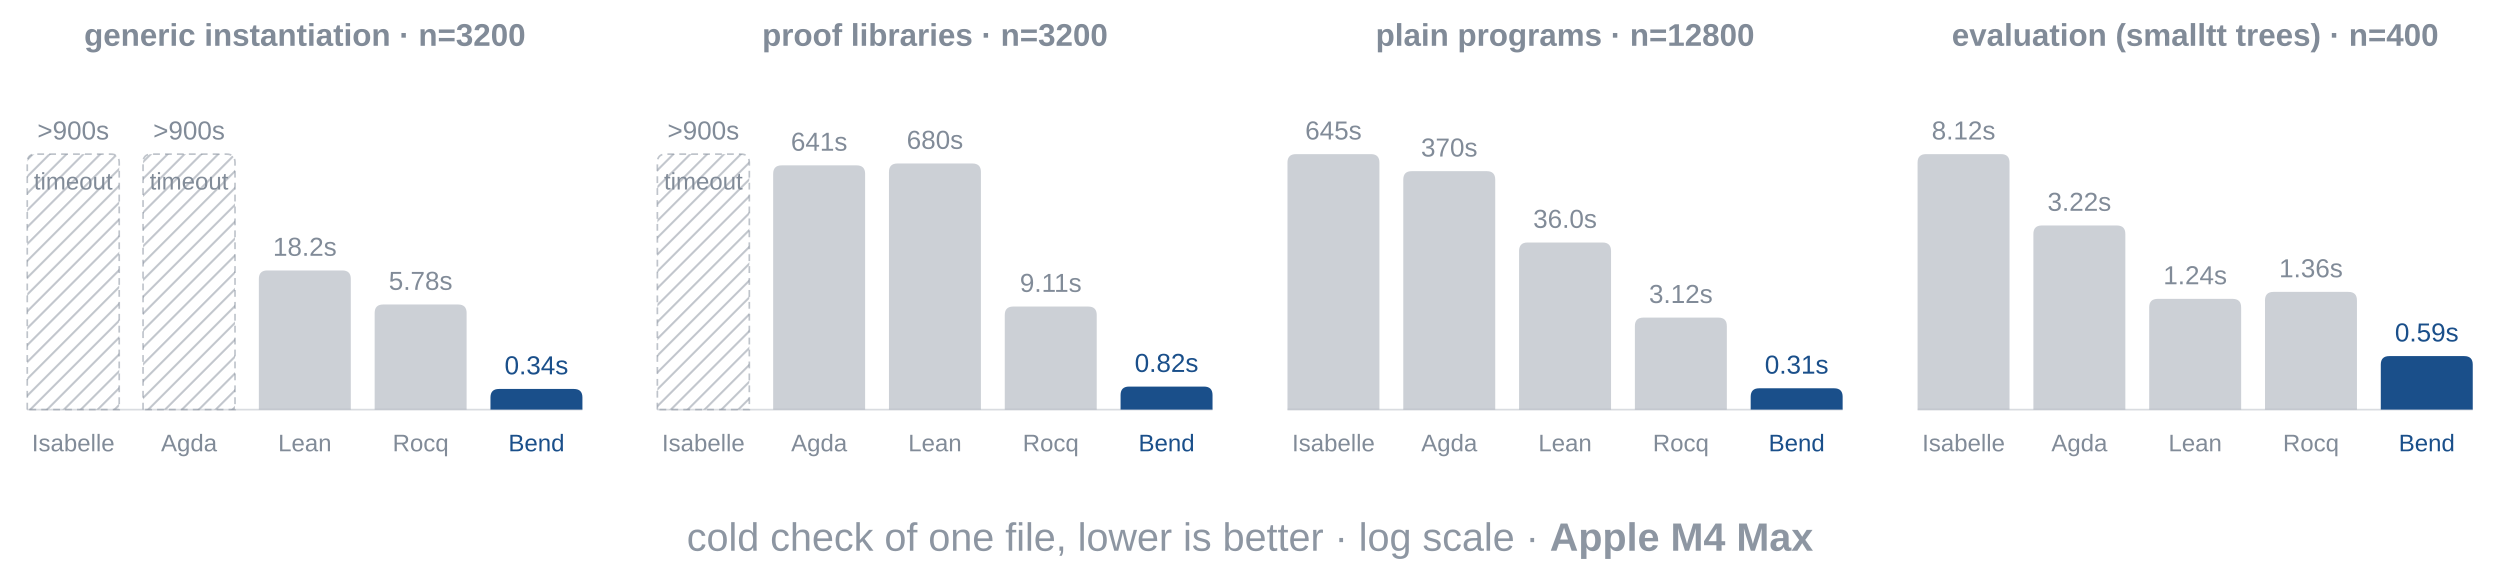
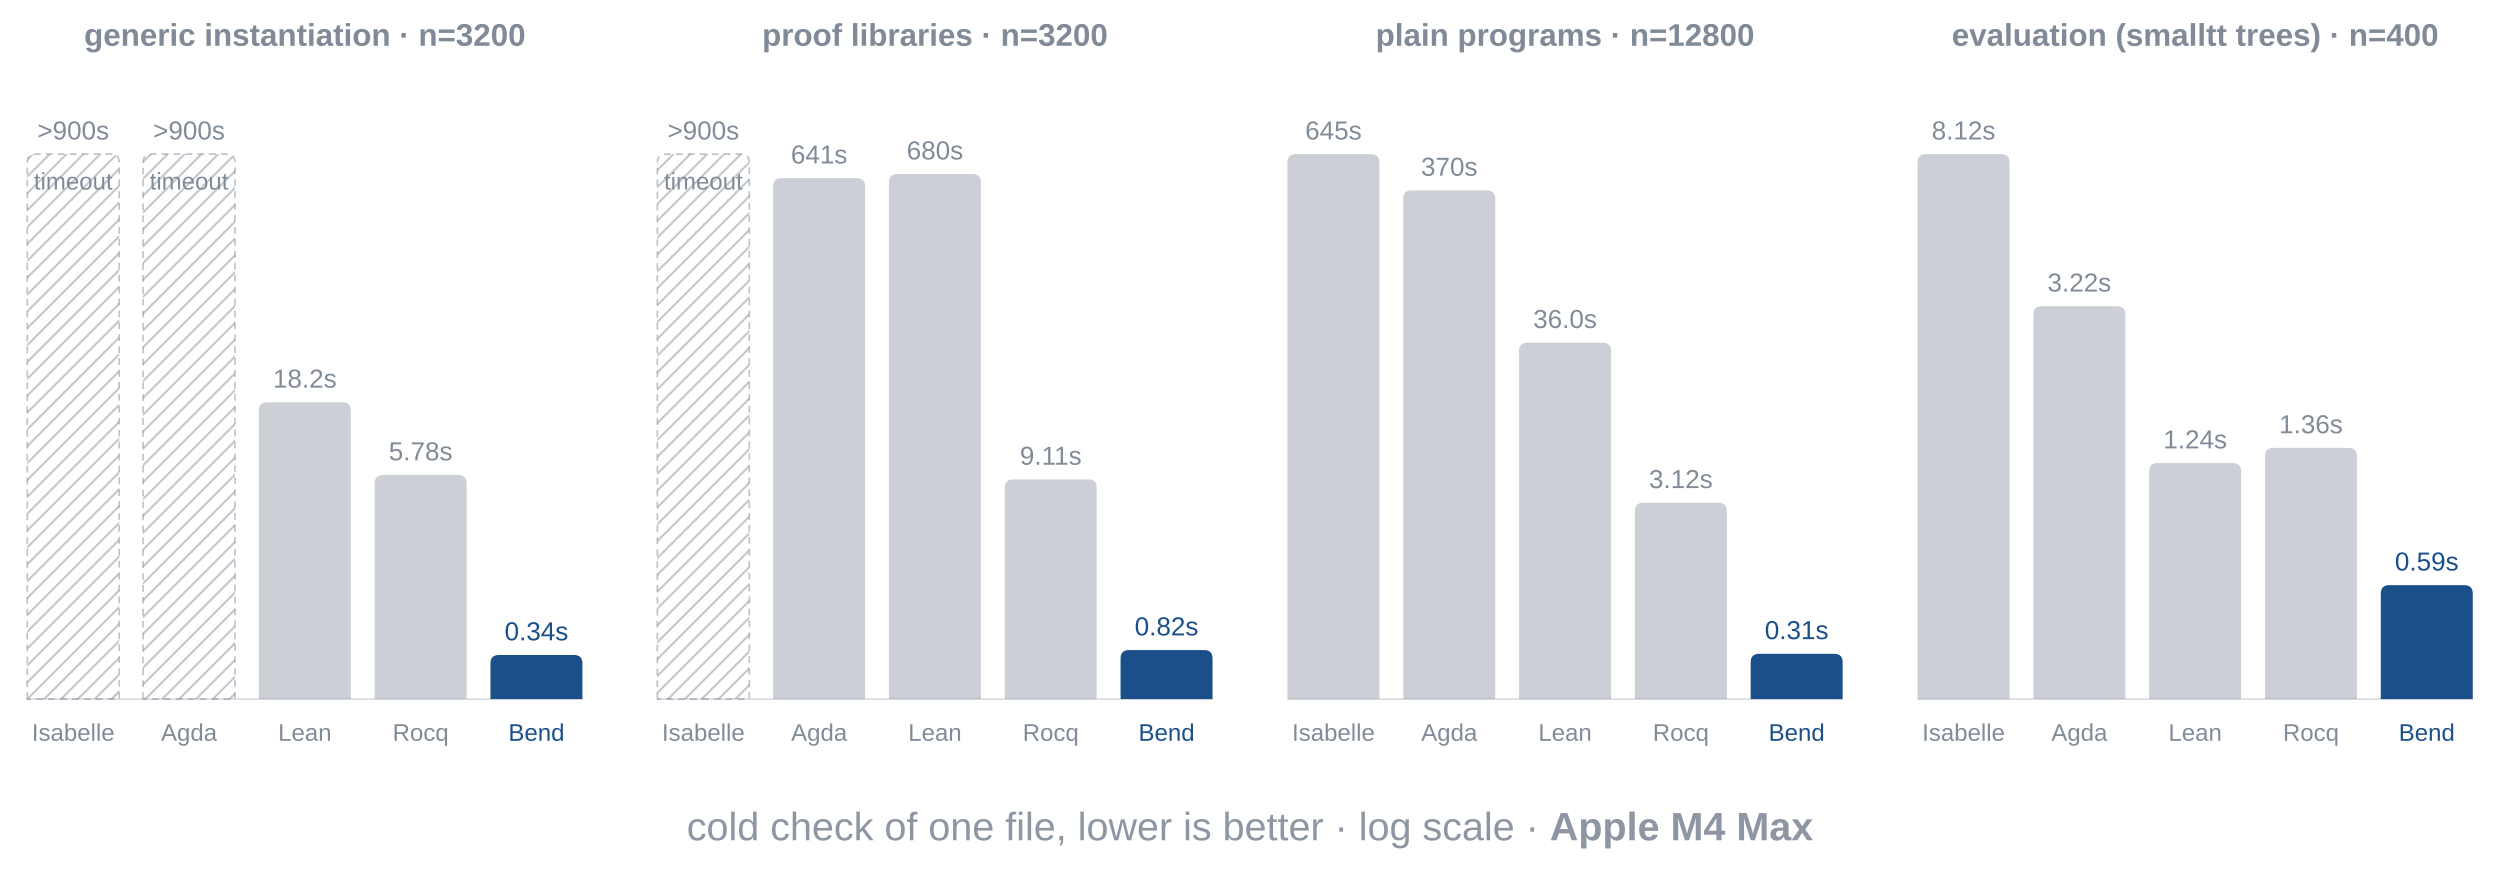
- <svg xmlns="http://www.w3.org/2000/svg" width="1468" height="343" viewBox="0 0 1468 343">
+ <svg xmlns="http://www.w3.org/2000/svg" width="1468" height="513" viewBox="0 0 1468 513">
  <style>
  text { font-family: -apple-system, 'Helvetica Neue', Arial, sans-serif; fill: #818b98; }
  .title { font-size: 18.4px; font-weight: 600; }
  .value { font-size: 15.3px; }
  .name  { font-size: 14.1px; }
+   .sub   { font-size: 11.6px; }
  .note  { font-size: 23.2px; opacity: 0.9; }
</style>
  <pattern id="hatch" width="7" height="7" patternTransform="rotate(45)" patternUnits="userSpaceOnUse">
    <line x1="0" y1="0" x2="0" y2="7" stroke="#818b98" stroke-opacity="0.45" stroke-width="2.5" />
  </pattern>
  <text x="179" y="26.9" text-anchor="middle" class="title">generic instantiation · n=3200</text>
-   <line x1="16" y1="240.527" x2="342" y2="240.527" stroke="#818b98" stroke-opacity="0.3" />
-   <path d="M 16 240.5 L 16 95.5 Q 16 90.5 21 90.5 L 65 90.5 Q 70 90.5 70 95.5 L 70 240.5 Z" fill="url(#hatch)" stroke="#818b98" stroke-opacity="0.5" stroke-dasharray="4 3" />
+   <line x1="16" y1="410.527" x2="342" y2="410.527" stroke="#818b98" stroke-opacity="0.3" />
+   <path d="M 16 410.5 L 16 95.5 Q 16 90.5 21 90.5 L 65 90.5 Q 70 90.5 70 95.5 L 70 410.5 Z" fill="url(#hatch)" stroke="#818b98" stroke-opacity="0.5" stroke-dasharray="4 3" />
  <text x="43" y="81.9" text-anchor="middle" class="value">&gt;900s</text>
  <text x="43" y="111.3" text-anchor="middle" class="name">timeout</text>
-   <text x="43" y="265.0" text-anchor="middle" class="name">Isabelle</text>
-   <path d="M 84 240.5 L 84 95.5 Q 84 90.5 89 90.5 L 133 90.5 Q 138 90.5 138 95.5 L 138 240.5 Z" fill="url(#hatch)" stroke="#818b98" stroke-opacity="0.5" stroke-dasharray="4 3" />
+   <text x="43" y="435.0" text-anchor="middle" class="name">Isabelle</text>
+   <path d="M 84 410.5 L 84 95.5 Q 84 90.5 89 90.5 L 133 90.5 Q 138 90.5 138 95.5 L 138 410.5 Z" fill="url(#hatch)" stroke="#818b98" stroke-opacity="0.5" stroke-dasharray="4 3" />
  <text x="111" y="81.9" text-anchor="middle" class="value">&gt;900s</text>
  <text x="111" y="111.3" text-anchor="middle" class="name">timeout</text>
-   <text x="111" y="265.0" text-anchor="middle" class="name">Agda</text>
-   <path d="M 152 240.5 L 152 163.8 Q 152 158.8 157 158.8 L 201 158.8 Q 206 158.8 206 163.8 L 206 240.5 Z" fill="#818b98" fill-opacity="0.4" />
-   <text x="179" y="150.2" text-anchor="middle" class="value">18.2s</text>
-   <text x="179" y="265.0" text-anchor="middle" class="name">Lean</text>
-   <path d="M 220 240.5 L 220 183.8 Q 220 178.8 225 178.8 L 269 178.8 Q 274 178.8 274 183.8 L 274 240.5 Z" fill="#818b98" fill-opacity="0.4" />
-   <text x="247" y="170.2" text-anchor="middle" class="value">5.78s</text>
-   <text x="247" y="265.0" text-anchor="middle" class="name">Rocq</text>
-   <path d="M 288 240.5 L 288 233.4 Q 288 228.4 293 228.4 L 337 228.4 Q 342 228.4 342 233.4 L 342 240.5 Z" fill="#1a4f8a" />
-   <text x="315" y="219.8" text-anchor="middle" class="value" style="fill: #1a4f8a">0.34s</text>
-   <text x="315" y="265.0" text-anchor="middle" class="name" style="fill: #1a4f8a">Bend</text>
+   <text x="111" y="435.0" text-anchor="middle" class="name">Agda</text>
+   <path d="M 152 410.5 L 152 241.2 Q 152 236.2 157 236.2 L 201 236.2 Q 206 236.2 206 241.2 L 206 410.5 Z" fill="#818b98" fill-opacity="0.4" />
+   <text x="179" y="227.6" text-anchor="middle" class="value">18.2s</text>
+   <text x="179" y="435.0" text-anchor="middle" class="name">Lean</text>
+   <path d="M 220 410.5 L 220 283.9 Q 220 278.9 225 278.9 L 269 278.9 Q 274 278.9 274 283.9 L 274 410.5 Z" fill="#818b98" fill-opacity="0.4" />
+   <text x="247" y="270.3" text-anchor="middle" class="value">5.78s</text>
+   <text x="247" y="435.0" text-anchor="middle" class="name">Rocq</text>
+   <path d="M 288 410.5 L 288 389.6 Q 288 384.6 293 384.6 L 337 384.6 Q 342 384.6 342 389.6 L 342 410.5 Z" fill="#1a4f8a" />
+   <text x="315" y="376.0" text-anchor="middle" class="value" style="fill: #1a4f8a">0.34s</text>
+   <text x="315" y="435.0" text-anchor="middle" class="name" style="fill: #1a4f8a">Bend</text>
  <text x="549" y="26.9" text-anchor="middle" class="title">proof libraries · n=3200</text>
-   <line x1="386" y1="240.527" x2="712" y2="240.527" stroke="#818b98" stroke-opacity="0.3" />
-   <path d="M 386 240.5 L 386 95.5 Q 386 90.5 391 90.5 L 435 90.5 Q 440 90.5 440 95.5 L 440 240.5 Z" fill="url(#hatch)" stroke="#818b98" stroke-opacity="0.5" stroke-dasharray="4 3" />
+   <line x1="386" y1="410.527" x2="712" y2="410.527" stroke="#818b98" stroke-opacity="0.3" />
+   <path d="M 386 410.5 L 386 95.5 Q 386 90.5 391 90.5 L 435 90.5 Q 440 90.5 440 95.5 L 440 410.5 Z" fill="url(#hatch)" stroke="#818b98" stroke-opacity="0.5" stroke-dasharray="4 3" />
  <text x="413" y="81.9" text-anchor="middle" class="value">&gt;900s</text>
  <text x="413" y="111.3" text-anchor="middle" class="name">timeout</text>
-   <text x="413" y="265.0" text-anchor="middle" class="name">Isabelle</text>
-   <path d="M 454 240.5 L 454 102.1 Q 454 97.1 459 97.1 L 503 97.1 Q 508 97.1 508 102.1 L 508 240.5 Z" fill="#818b98" fill-opacity="0.4" />
-   <text x="481" y="88.5" text-anchor="middle" class="value">641s</text>
-   <text x="481" y="265.0" text-anchor="middle" class="name">Agda</text>
-   <path d="M 522 240.5 L 522 101 Q 522 96 527 96 L 571 96 Q 576 96 576 101 L 576 240.5 Z" fill="#818b98" fill-opacity="0.4" />
-   <text x="549" y="87.4" text-anchor="middle" class="value">680s</text>
-   <text x="549" y="265.0" text-anchor="middle" class="name">Lean</text>
-   <path d="M 590 240.5 L 590 185 Q 590 180 595 180 L 639 180 Q 644 180 644 185 L 644 240.5 Z" fill="#818b98" fill-opacity="0.4" />
-   <text x="617" y="171.4" text-anchor="middle" class="value">9.11s</text>
-   <text x="617" y="265.0" text-anchor="middle" class="name">Rocq</text>
-   <path d="M 658 240.5 L 658 232 Q 658 227 663 227 L 707 227 Q 712 227 712 232 L 712 240.5 Z" fill="#1a4f8a" />
-   <text x="685" y="218.4" text-anchor="middle" class="value" style="fill: #1a4f8a">0.82s</text>
-   <text x="685" y="265.0" text-anchor="middle" class="name" style="fill: #1a4f8a">Bend</text>
+   <text x="413" y="435.0" text-anchor="middle" class="name">Isabelle</text>
+   <path d="M 454 410.5 L 454 109.6 Q 454 104.6 459 104.6 L 503 104.6 Q 508 104.6 508 109.6 L 508 410.5 Z" fill="#818b98" fill-opacity="0.4" />
+   <text x="481" y="96.0" text-anchor="middle" class="value">641s</text>
+   <text x="481" y="435.0" text-anchor="middle" class="name">Agda</text>
+   <path d="M 522 410.5 L 522 107.2 Q 522 102.2 527 102.2 L 571 102.2 Q 576 102.2 576 107.2 L 576 410.5 Z" fill="#818b98" fill-opacity="0.4" />
+   <text x="549" y="93.6" text-anchor="middle" class="value">680s</text>
+   <text x="549" y="435.0" text-anchor="middle" class="name">Lean</text>
+   <path d="M 590 410.5 L 590 286.5 Q 590 281.5 595 281.5 L 639 281.5 Q 644 281.5 644 286.5 L 644 410.5 Z" fill="#818b98" fill-opacity="0.4" />
+   <text x="617" y="272.9" text-anchor="middle" class="value">9.11s</text>
+   <text x="617" y="435.0" text-anchor="middle" class="name">Rocq</text>
+   <path d="M 658 410.5 L 658 386.7 Q 658 381.7 663 381.7 L 707 381.7 Q 712 381.7 712 386.7 L 712 410.5 Z" fill="#1a4f8a" />
+   <text x="685" y="373.1" text-anchor="middle" class="value" style="fill: #1a4f8a">0.82s</text>
+   <text x="685" y="435.0" text-anchor="middle" class="name" style="fill: #1a4f8a">Bend</text>
  <text x="919" y="26.9" text-anchor="middle" class="title">plain programs · n=12800</text>
-   <line x1="756" y1="240.527" x2="1082" y2="240.527" stroke="#818b98" stroke-opacity="0.3" />
-   <path d="M 756 240.5 L 756 95.5 Q 756 90.5 761 90.5 L 805 90.5 Q 810 90.5 810 95.5 L 810 240.5 Z" fill="#818b98" fill-opacity="0.4" />
+   <line x1="756" y1="410.527" x2="1082" y2="410.527" stroke="#818b98" stroke-opacity="0.3" />
+   <path d="M 756 410.5 L 756 95.5 Q 756 90.5 761 90.5 L 805 90.5 Q 810 90.5 810 95.5 L 810 410.5 Z" fill="#818b98" fill-opacity="0.4" />
  <text x="783" y="81.9" text-anchor="middle" class="value">645s</text>
-   <text x="783" y="265.0" text-anchor="middle" class="name">Isabelle</text>
-   <path d="M 824 240.5 L 824 105.5 Q 824 100.5 829 100.5 L 873 100.5 Q 878 100.5 878 105.5 L 878 240.5 Z" fill="#818b98" fill-opacity="0.4" />
-   <text x="851" y="91.9" text-anchor="middle" class="value">370s</text>
-   <text x="851" y="265.0" text-anchor="middle" class="name">Agda</text>
-   <path d="M 892 240.5 L 892 147.4 Q 892 142.4 897 142.4 L 941 142.4 Q 946 142.4 946 147.4 L 946 240.5 Z" fill="#818b98" fill-opacity="0.4" />
-   <text x="919" y="133.8" text-anchor="middle" class="value">36.0s</text>
-   <text x="919" y="265.0" text-anchor="middle" class="name">Lean</text>
-   <path d="M 960 240.5 L 960 191.5 Q 960 186.5 965 186.5 L 1009 186.5 Q 1014 186.5 1014 191.5 L 1014 240.5 Z" fill="#818b98" fill-opacity="0.4" />
-   <text x="987" y="177.9" text-anchor="middle" class="value">3.12s</text>
-   <text x="987" y="265.0" text-anchor="middle" class="name">Rocq</text>
-   <path d="M 1028 240.5 L 1028 233 Q 1028 228 1033 228 L 1077 228 Q 1082 228 1082 233 L 1082 240.5 Z" fill="#1a4f8a" />
-   <text x="1055" y="219.4" text-anchor="middle" class="value" style="fill: #1a4f8a">0.31s</text>
-   <text x="1055" y="265.0" text-anchor="middle" class="name" style="fill: #1a4f8a">Bend</text>
+   <text x="783" y="435.0" text-anchor="middle" class="name">Isabelle</text>
+   <path d="M 824 410.5 L 824 116.8 Q 824 111.8 829 111.8 L 873 111.8 Q 878 111.8 878 116.8 L 878 410.5 Z" fill="#818b98" fill-opacity="0.4" />
+   <text x="851" y="103.2" text-anchor="middle" class="value">370s</text>
+   <text x="851" y="435.0" text-anchor="middle" class="name">Agda</text>
+   <path d="M 892 410.5 L 892 206.2 Q 892 201.2 897 201.2 L 941 201.2 Q 946 201.2 946 206.2 L 946 410.5 Z" fill="#818b98" fill-opacity="0.4" />
+   <text x="919" y="192.6" text-anchor="middle" class="value">36.0s</text>
+   <text x="919" y="435.0" text-anchor="middle" class="name">Lean</text>
+   <path d="M 960 410.5 L 960 300.2 Q 960 295.2 965 295.2 L 1009 295.2 Q 1014 295.2 1014 300.2 L 1014 410.5 Z" fill="#818b98" fill-opacity="0.4" />
+   <text x="987" y="286.6" text-anchor="middle" class="value">3.12s</text>
+   <text x="987" y="435.0" text-anchor="middle" class="name">Rocq</text>
+   <path d="M 1028 410.5 L 1028 388.9 Q 1028 383.9 1033 383.9 L 1077 383.9 Q 1082 383.9 1082 388.9 L 1082 410.5 Z" fill="#1a4f8a" />
+   <text x="1055" y="375.3" text-anchor="middle" class="value" style="fill: #1a4f8a">0.31s</text>
+   <text x="1055" y="435.0" text-anchor="middle" class="name" style="fill: #1a4f8a">Bend</text>
  <text x="1289" y="26.9" text-anchor="middle" class="title">evaluation (smalltt trees) · n=400</text>
-   <line x1="1126" y1="240.527" x2="1452" y2="240.527" stroke="#818b98" stroke-opacity="0.3" />
-   <path d="M 1126 240.5 L 1126 95.5 Q 1126 90.5 1131 90.5 L 1175 90.5 Q 1180 90.5 1180 95.5 L 1180 240.5 Z" fill="#818b98" fill-opacity="0.4" />
+   <line x1="1126" y1="410.527" x2="1452" y2="410.527" stroke="#818b98" stroke-opacity="0.3" />
+   <path d="M 1126 410.5 L 1126 95.5 Q 1126 90.5 1131 90.5 L 1175 90.5 Q 1180 90.5 1180 95.5 L 1180 410.5 Z" fill="#818b98" fill-opacity="0.4" />
  <text x="1153" y="81.9" text-anchor="middle" class="value">8.12s</text>
-   <text x="1153" y="265.0" text-anchor="middle" class="name">Isabelle</text>
-   <path d="M 1194 240.5 L 1194 137.4 Q 1194 132.4 1199 132.4 L 1243 132.4 Q 1248 132.4 1248 137.4 L 1248 240.5 Z" fill="#818b98" fill-opacity="0.4" />
-   <text x="1221" y="123.8" text-anchor="middle" class="value">3.22s</text>
-   <text x="1221" y="265.0" text-anchor="middle" class="name">Agda</text>
-   <path d="M 1262 240.5 L 1262 180.5 Q 1262 175.5 1267 175.5 L 1311 175.5 Q 1316 175.5 1316 180.5 L 1316 240.5 Z" fill="#818b98" fill-opacity="0.4" />
-   <text x="1289" y="166.9" text-anchor="middle" class="value">1.24s</text>
-   <text x="1289" y="265.0" text-anchor="middle" class="name">Lean</text>
-   <path d="M 1330 240.5 L 1330 176.4 Q 1330 171.4 1335 171.4 L 1379 171.4 Q 1384 171.4 1384 176.4 L 1384 240.5 Z" fill="#818b98" fill-opacity="0.4" />
-   <text x="1357" y="162.8" text-anchor="middle" class="value">1.36s</text>
-   <text x="1357" y="265.0" text-anchor="middle" class="name">Rocq</text>
-   <path d="M 1398 240.5 L 1398 214.1 Q 1398 209.1 1403 209.1 L 1447 209.1 Q 1452 209.1 1452 214.1 L 1452 240.5 Z" fill="#1a4f8a" />
-   <text x="1425" y="200.5" text-anchor="middle" class="value" style="fill: #1a4f8a">0.59s</text>
-   <text x="1425" y="265.0" text-anchor="middle" class="name" style="fill: #1a4f8a">Bend</text>
-   <text x="734" y="323.4" text-anchor="middle" class="note">cold check of one file, lower is better · log scale · <tspan font-weight="bold">Apple M4 Max</tspan>
+   <text x="1153" y="435.0" text-anchor="middle" class="name">Isabelle</text>
+   <path d="M 1194 410.5 L 1194 184.8 Q 1194 179.8 1199 179.8 L 1243 179.8 Q 1248 179.8 1248 184.8 L 1248 410.5 Z" fill="#818b98" fill-opacity="0.4" />
+   <text x="1221" y="171.2" text-anchor="middle" class="value">3.22s</text>
+   <text x="1221" y="435.0" text-anchor="middle" class="name">Agda</text>
+   <path d="M 1262 410.5 L 1262 276.9 Q 1262 271.9 1267 271.9 L 1311 271.9 Q 1316 271.9 1316 276.9 L 1316 410.5 Z" fill="#818b98" fill-opacity="0.4" />
+   <text x="1289" y="263.3" text-anchor="middle" class="value">1.24s</text>
+   <text x="1289" y="435.0" text-anchor="middle" class="name">Lean</text>
+   <path d="M 1330 410.5 L 1330 268 Q 1330 263 1335 263 L 1379 263 Q 1384 263 1384 268 L 1384 410.5 Z" fill="#818b98" fill-opacity="0.4" />
+   <text x="1357" y="254.4" text-anchor="middle" class="value">1.36s</text>
+   <text x="1357" y="435.0" text-anchor="middle" class="name">Rocq</text>
+   <path d="M 1398 410.5 L 1398 348.6 Q 1398 343.6 1403 343.6 L 1447 343.6 Q 1452 343.6 1452 348.6 L 1452 410.5 Z" fill="#1a4f8a" />
+   <text x="1425" y="335.0" text-anchor="middle" class="value" style="fill: #1a4f8a">0.59s</text>
+   <text x="1425" y="435.0" text-anchor="middle" class="name" style="fill: #1a4f8a">Bend</text>
+   <text x="734" y="493.4" text-anchor="middle" class="note">cold check of one file, lower is better · log scale · <tspan font-weight="bold">Apple M4 Max</tspan>
  </text>
</svg>
